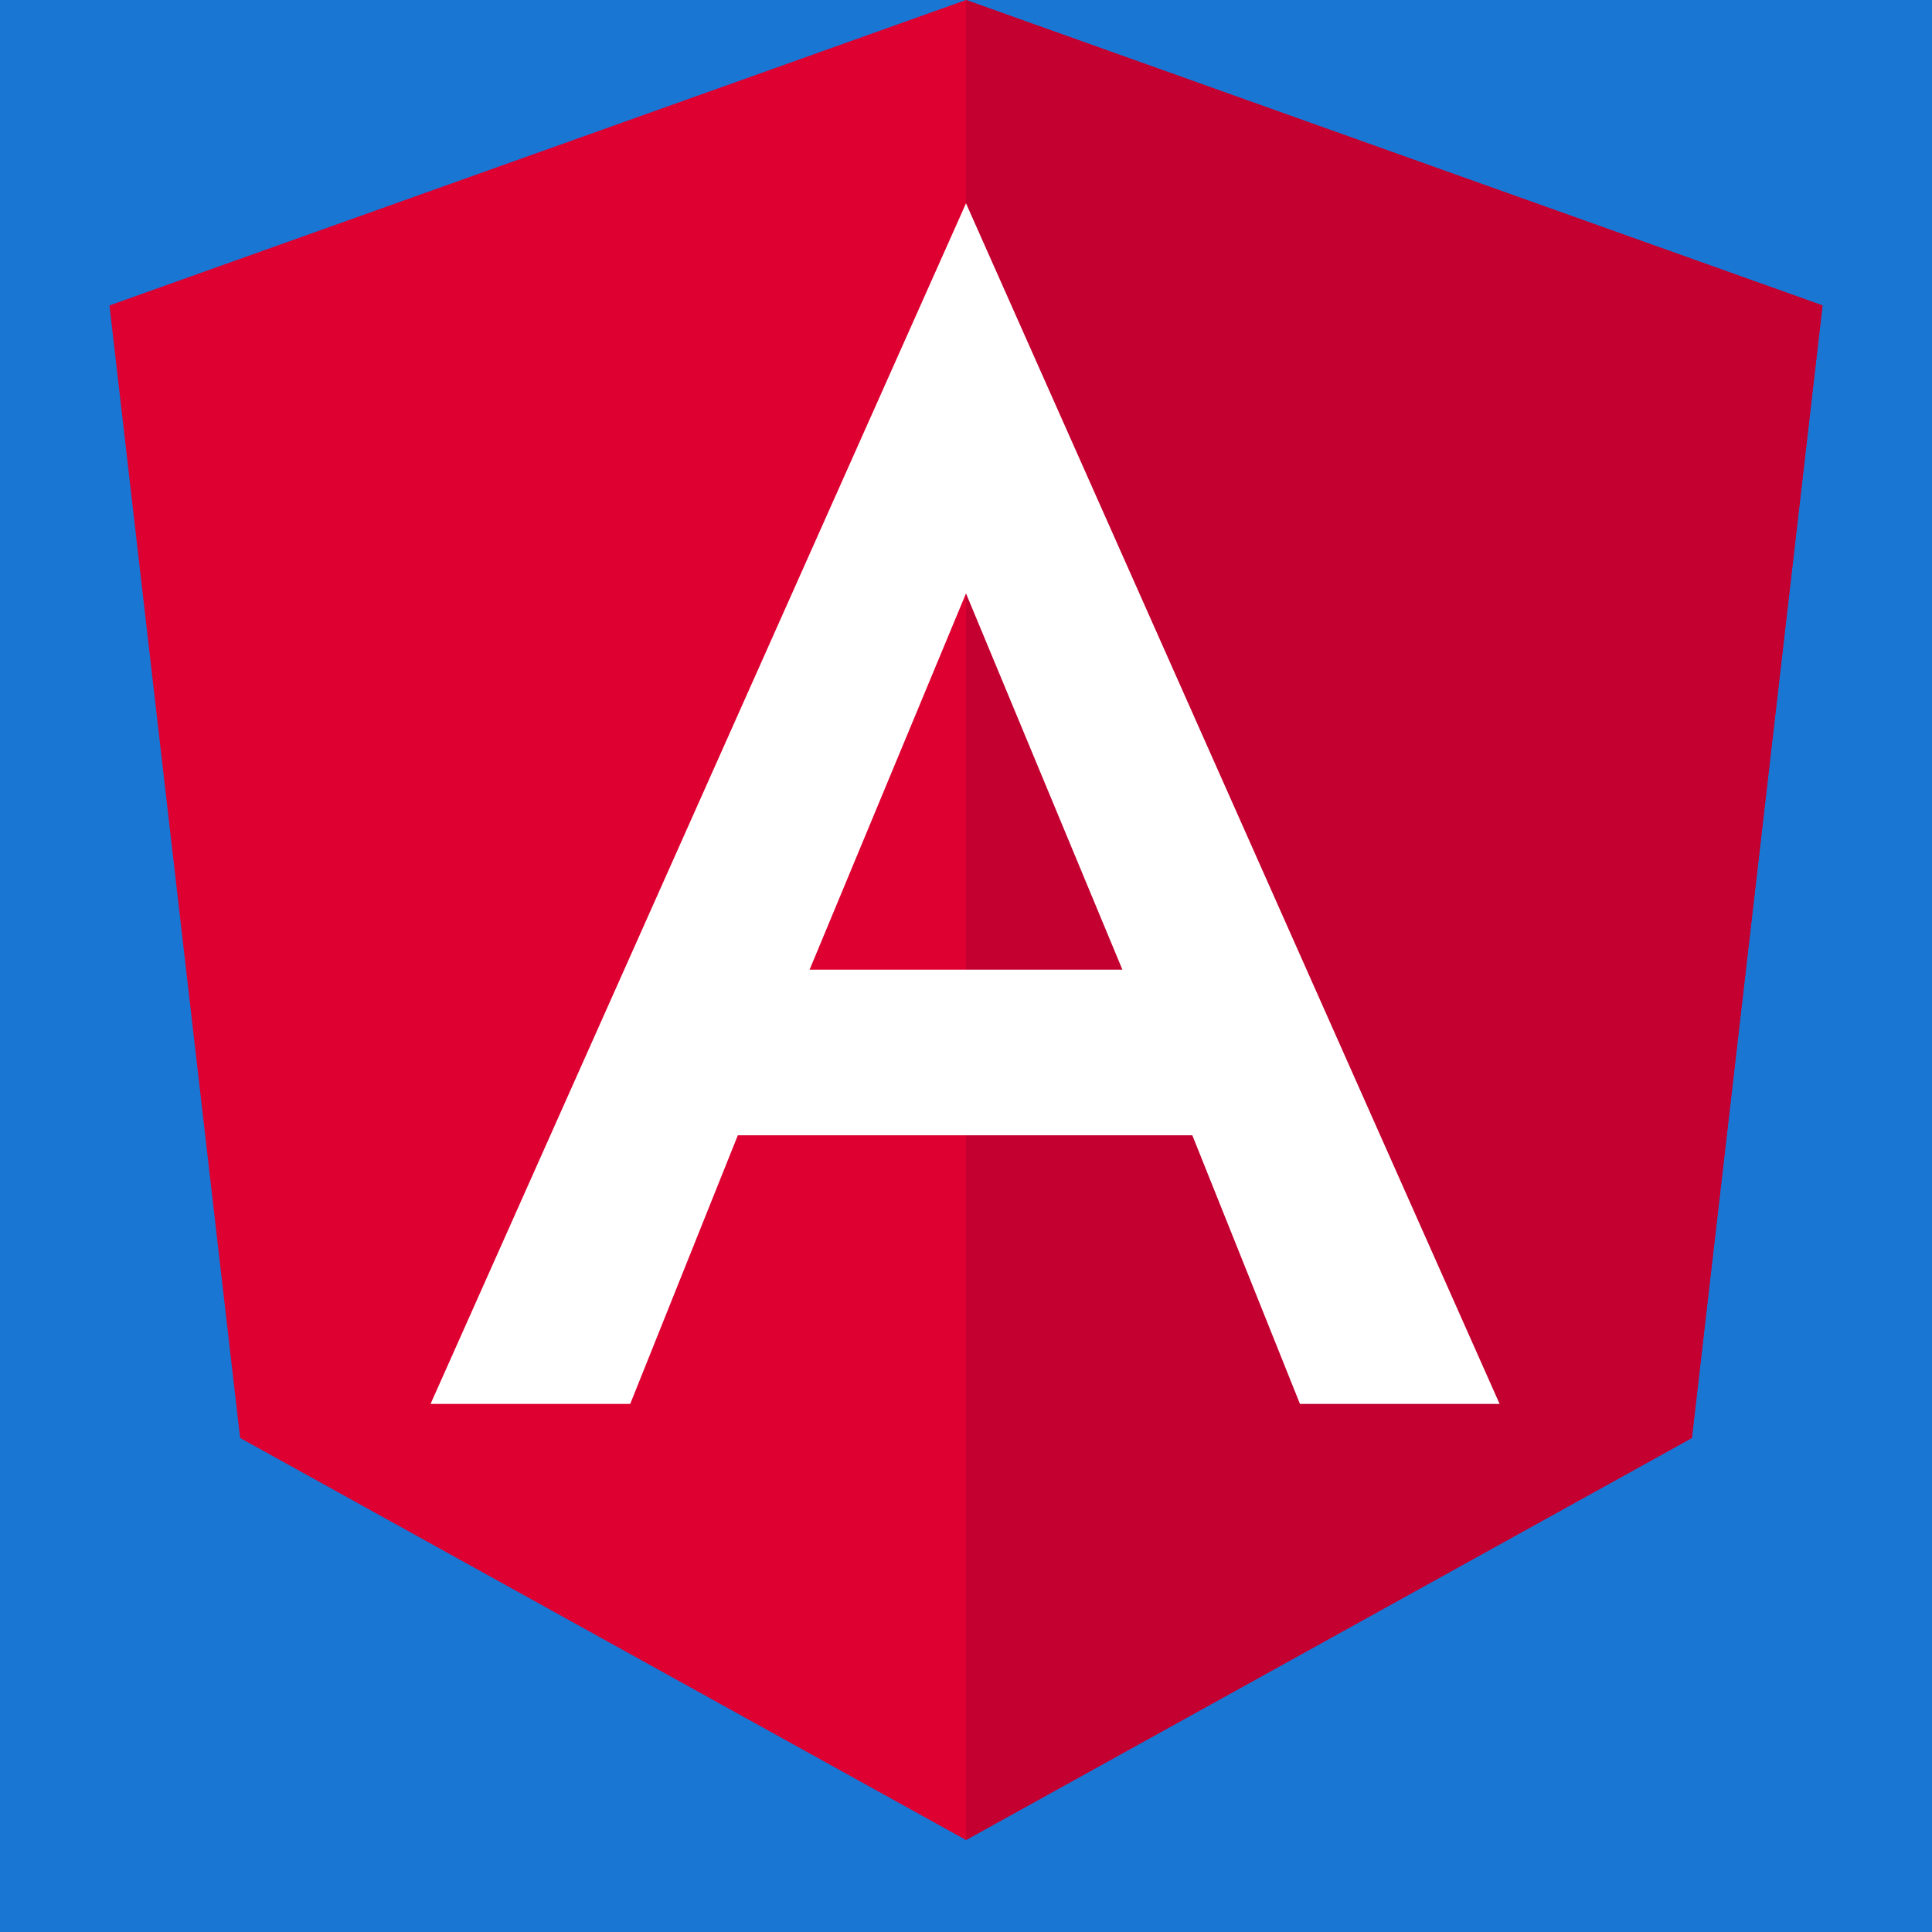
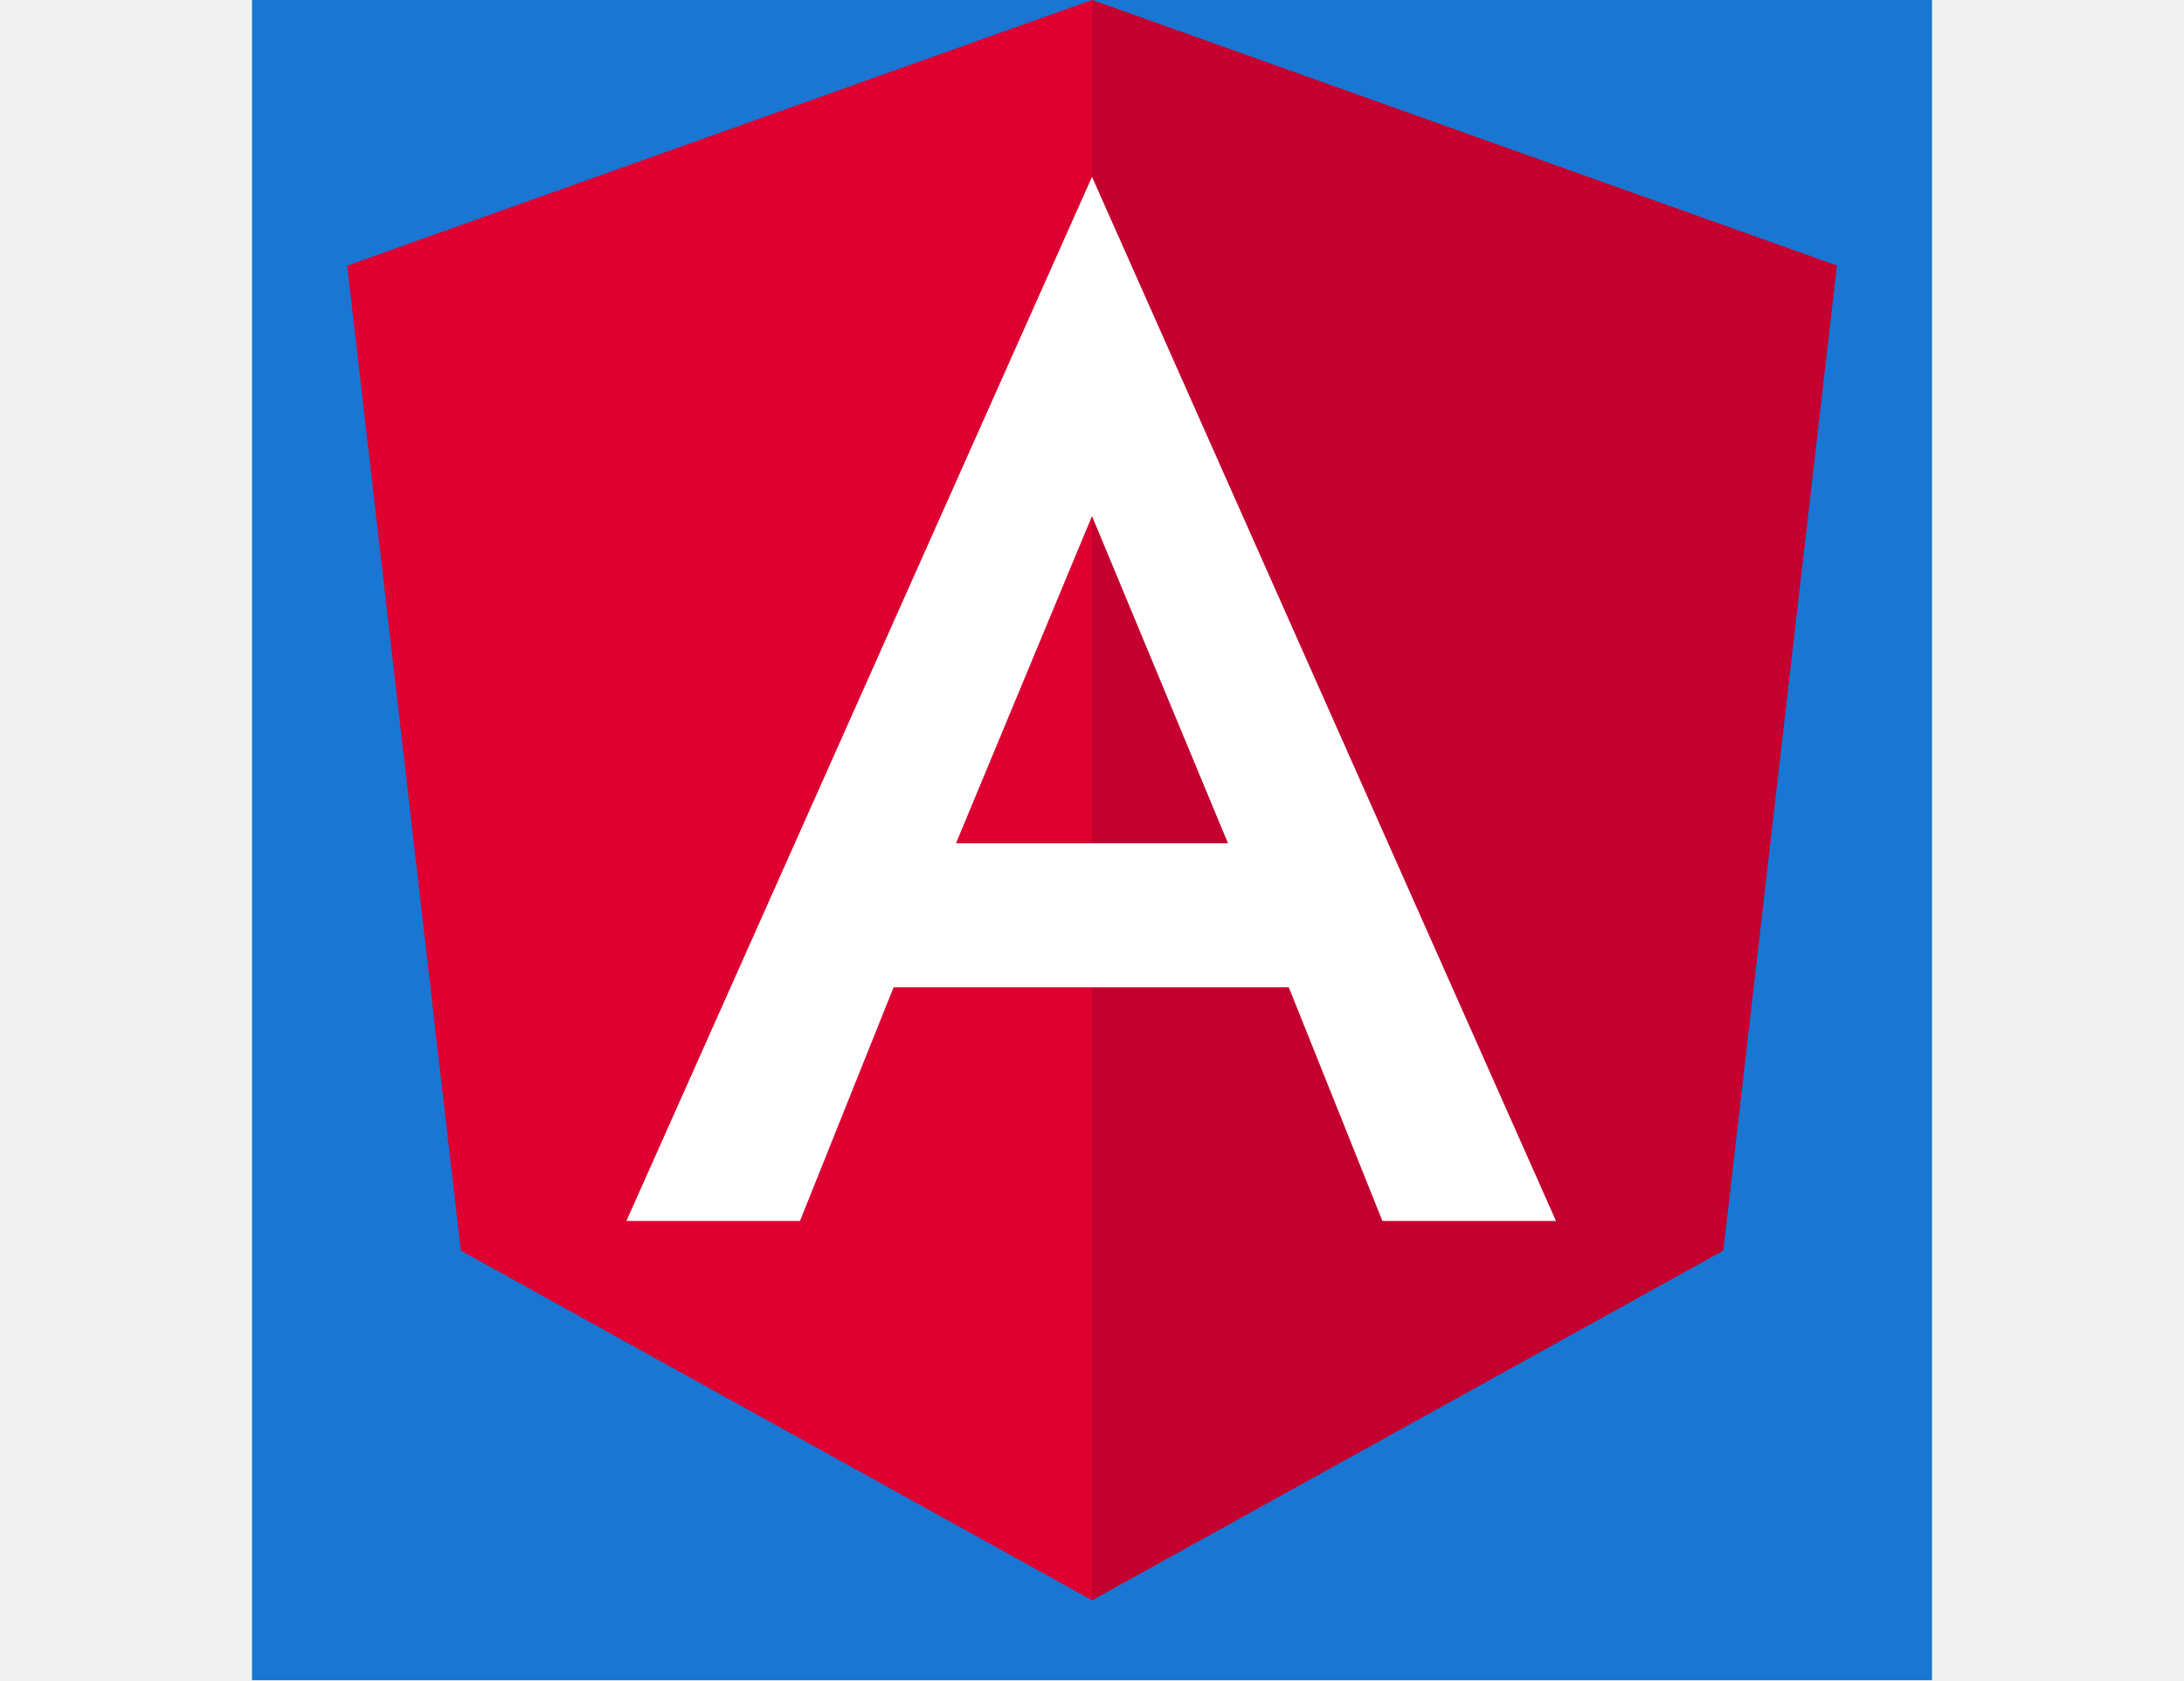
- <svg xmlns="http://www.w3.org/2000/svg" version="1.1" id="Layer_1" x="0px" y="0px" viewBox="20 30 210 210" style="enable-background:new 0 0 250 250;" xml:space="preserve">
+ <svg xmlns="http://www.w3.org/2000/svg" version="1.1" id="Layer_1" x="0px" y="0px" viewBox="-11.5 30 273 210" style="enable-background:new 0 0 250 250;" xml:space="preserve">
  <defs id="defs15" />
  <style type="text/css" id="style3">
	.st0{fill:#DD0031;}
	.st1{fill:#C3002F;}
	.st2{fill:#FFFFFF;}
</style>
  <rect style="fill:#1976d2;fill-opacity:1;stroke:none;stroke-width:2;stroke-miterlimit:4;stroke-dasharray:none;stroke-opacity:1" id="rect4145" width="210" height="210" x="20" y="30" />
  <g id="g5">
    <polygon class="st0" points="125,30 125,30 125,30 31.9,63.2 46.1,186.3 125,230 125,230 125,230 203.9,186.3 218.1,63.2  " id="polygon7" />
    <polygon class="st1" points="125,30 125,52.2 125,52.1 125,153.4 125,153.4 125,230 125,230 203.9,186.3 218.1,63.2 125,30  " id="polygon9" />
    <path class="st2" d="M125,52.1L66.8,182.6h0h21.7h0l11.7-29.2h49.4l11.7,29.2h0h21.7h0L125,52.1L125,52.1L125,52.1L125,52.1   L125,52.1z M142,135.4H108l17-40.9L142,135.4z" id="path11" />
  </g>
</svg>
